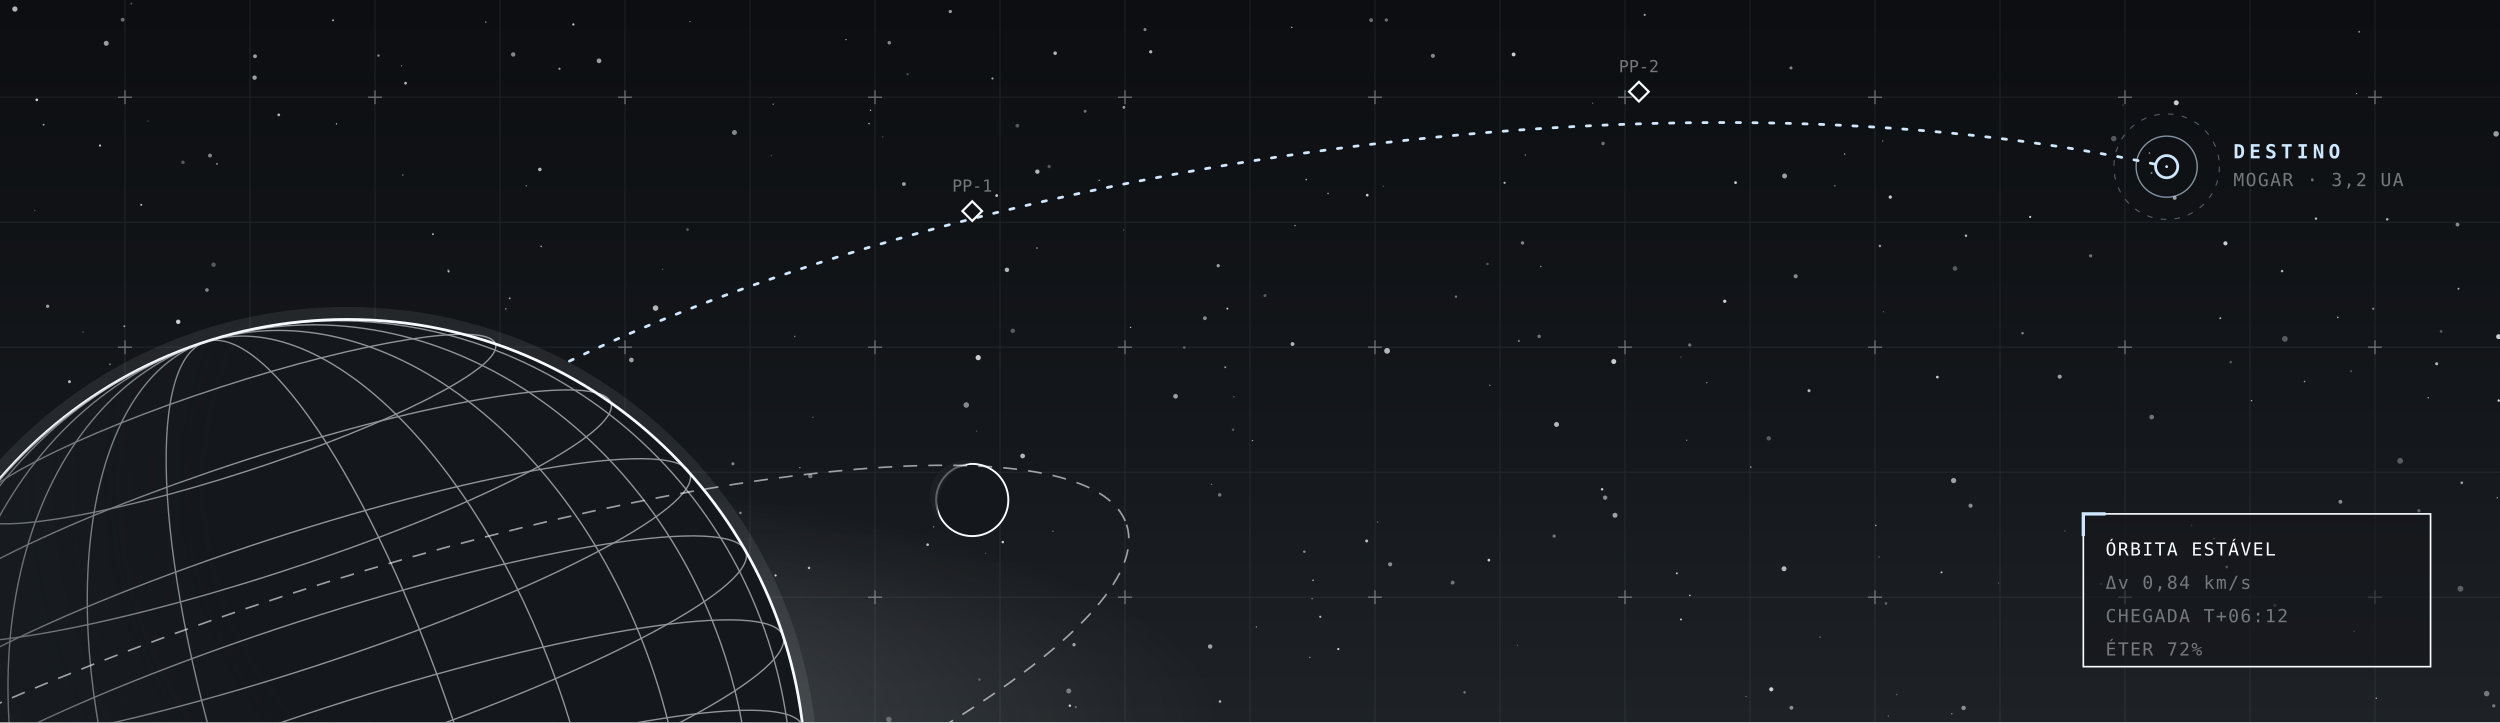
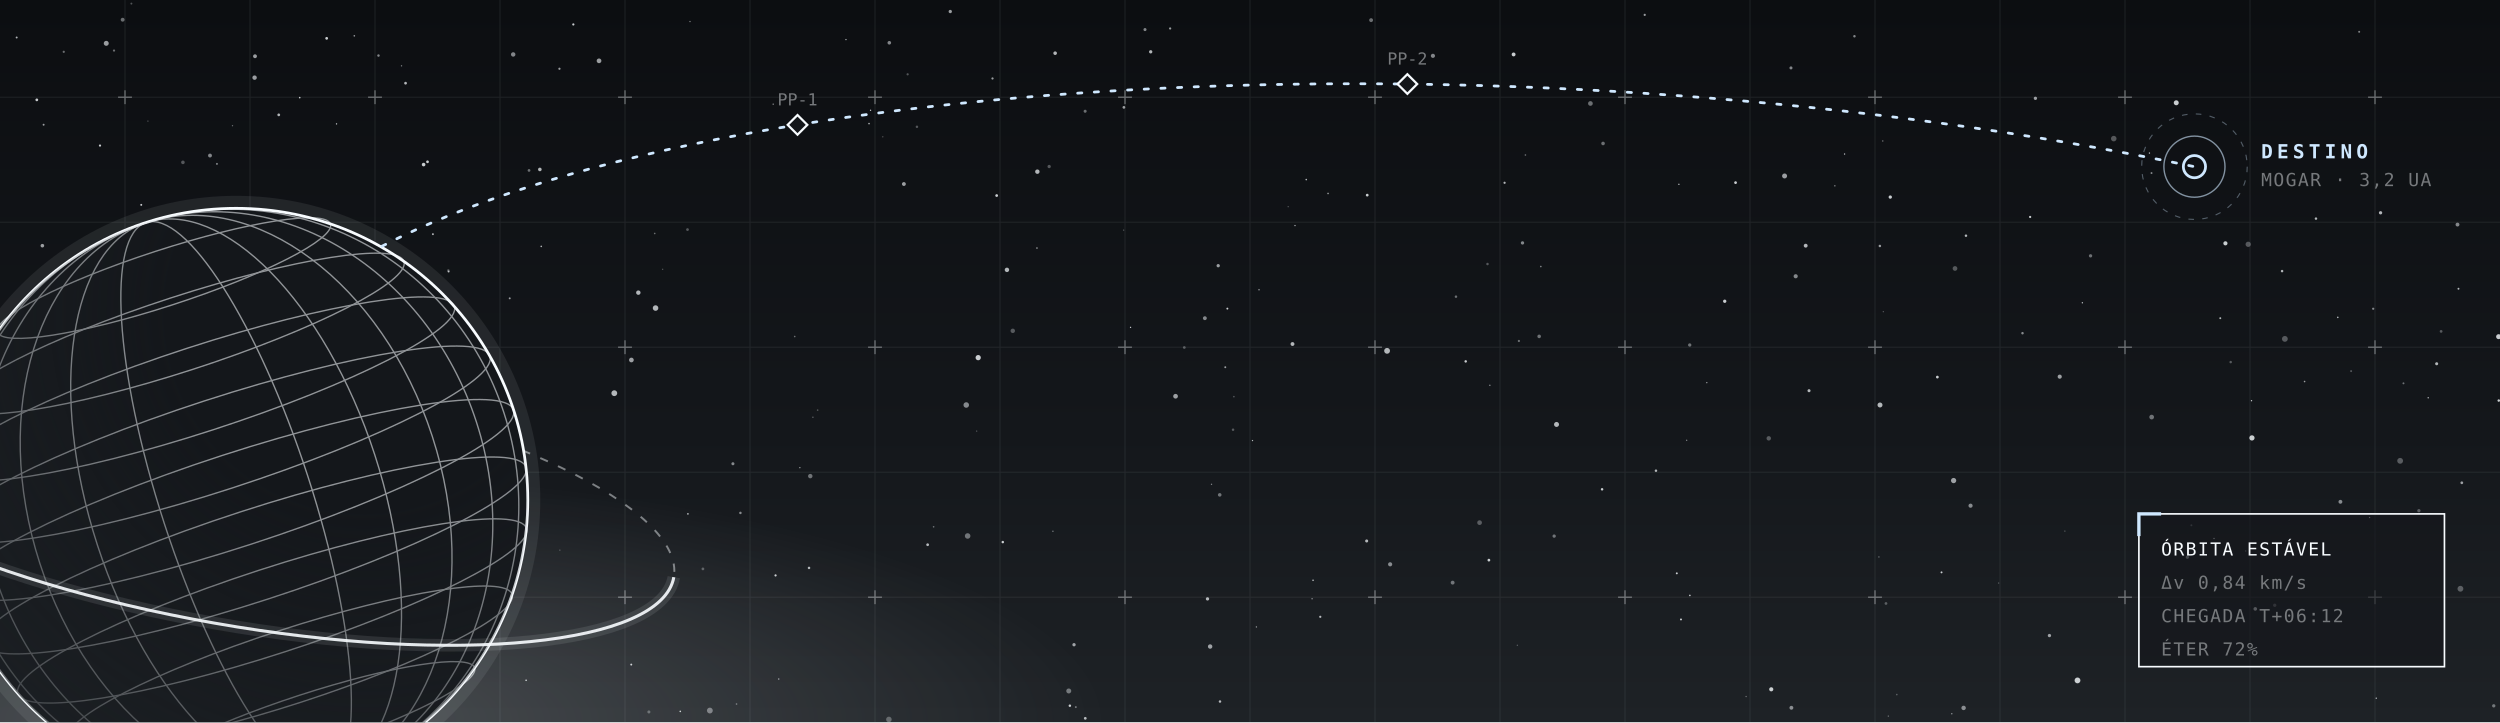
<svg xmlns="http://www.w3.org/2000/svg" viewBox="0 0 1800 520" preserveAspectRatio="xMidYMid slice">
  <defs>
    <linearGradient id="f" x1="0" y1="0" x2="0" y2="1">
      <stop offset="0" stop-color="#0c0e11" />
      <stop offset=".6" stop-color="#14171b" />
      <stop offset="1" stop-color="#1e2226" />
    </linearGradient>
  </defs>
  <rect width="1800" height="520" fill="url(#f)" />
  <g stroke="#76797c" stroke-width=".8" opacity=".16">
    <line x1="90" y1="0" x2="90" y2="520" />
    <line x1="180" y1="0" x2="180" y2="520" />
    <line x1="270" y1="0" x2="270" y2="520" />
    <line x1="360" y1="0" x2="360" y2="520" />
    <line x1="450" y1="0" x2="450" y2="520" />
    <line x1="540" y1="0" x2="540" y2="520" />
    <line x1="630" y1="0" x2="630" y2="520" />
    <line x1="720" y1="0" x2="720" y2="520" />
    <line x1="810" y1="0" x2="810" y2="520" />
    <line x1="900" y1="0" x2="900" y2="520" />
    <line x1="990" y1="0" x2="990" y2="520" />
    <line x1="1080" y1="0" x2="1080" y2="520" />
    <line x1="1170" y1="0" x2="1170" y2="520" />
    <line x1="1260" y1="0" x2="1260" y2="520" />
    <line x1="1350" y1="0" x2="1350" y2="520" />
    <line x1="1440" y1="0" x2="1440" y2="520" />
    <line x1="1530" y1="0" x2="1530" y2="520" />
    <line x1="1620" y1="0" x2="1620" y2="520" />
    <line x1="1710" y1="0" x2="1710" y2="520" />
    <line x1="0" y1="70" x2="1800" y2="70" />
    <line x1="0" y1="160" x2="1800" y2="160" />
    <line x1="0" y1="250" x2="1800" y2="250" />
    <line x1="0" y1="340" x2="1800" y2="340" />
    <line x1="0" y1="430" x2="1800" y2="430" />
  </g>
  <g stroke="#f8fcff" stroke-width="1" opacity=".35">
    <path d="M 85 70 H 95 M 90 65 V 75" />
    <path d="M 85 250 H 95 M 90 245 V 255" />
    <path d="M 85 430 H 95 M 90 425 V 435" />
    <path d="M 265 70 H 275 M 270 65 V 75" />
    <path d="M 265 250 H 275 M 270 245 V 255" />
    <path d="M 265 430 H 275 M 270 425 V 435" />
    <path d="M 445 70 H 455 M 450 65 V 75" />
    <path d="M 445 250 H 455 M 450 245 V 255" />
    <path d="M 445 430 H 455 M 450 425 V 435" />
    <path d="M 625 70 H 635 M 630 65 V 75" />
    <path d="M 625 250 H 635 M 630 245 V 255" />
    <path d="M 625 430 H 635 M 630 425 V 435" />
    <path d="M 805 70 H 815 M 810 65 V 75" />
    <path d="M 805 250 H 815 M 810 245 V 255" />
    <path d="M 805 430 H 815 M 810 425 V 435" />
    <path d="M 985 70 H 995 M 990 65 V 75" />
    <path d="M 985 250 H 995 M 990 245 V 255" />
    <path d="M 985 430 H 995 M 990 425 V 435" />
    <path d="M 1165 70 H 1175 M 1170 65 V 75" />
    <path d="M 1165 250 H 1175 M 1170 245 V 255" />
    <path d="M 1165 430 H 1175 M 1170 425 V 435" />
    <path d="M 1345 70 H 1355 M 1350 65 V 75" />
    <path d="M 1345 250 H 1355 M 1350 245 V 255" />
    <path d="M 1345 430 H 1355 M 1350 425 V 435" />
    <path d="M 1525 70 H 1535 M 1530 65 V 75" />
    <path d="M 1525 250 H 1535 M 1530 245 V 255" />
    <path d="M 1525 430 H 1535 M 1530 425 V 435" />
    <path d="M 1705 70 H 1715 M 1710 65 V 75" />
    <path d="M 1705 250 H 1715 M 1710 245 V 255" />
    <path d="M 1705 430 H 1715 M 1710 425 V 435" />
  </g>
-   <circle cx="378.9" cy="133.8" r="0.5" fill="#f8fcff" opacity="0.6" />
+   <circle cx="530.3" cy="506.9" r="0.6" fill="#f8fcff" opacity="0.4" />
  <circle cx="774.6" cy="509.1" r="0.7" fill="#f8fcff" opacity="0.4" />
  <circle cx="556.7" cy="75" r="0.5" fill="#f8fcff" opacity="0.6" />
  <circle cx="871.3" cy="465.5" r="1.6" fill="#f8fcff" opacity="0.6" />
  <circle cx="846.4" cy="285.3" r="1.7" fill="#f8fcff" opacity="0.6" />
  <circle cx="1089.8" cy="39.2" r="1.4" fill="#f8fcff" opacity="0.8" />
  <circle cx="867.5" cy="229.1" r="1.4" fill="#f8fcff" opacity="0.5" />
-   <circle cx="128.3" cy="231.7" r="1.6" fill="#f8fcff" opacity="0.8" />
-   <circle cx="1790.4" cy="499.4" r="2" fill="#f8fcff" opacity="0.4" />
-   <circle cx="1155.7" cy="358.3" r="1.6" fill="#f8fcff" opacity="0.5" />
+   <circle cx="1495.8" cy="489.9" r="2.1" fill="#f8fcff" opacity="0.8" />
+   <circle cx="1714" cy="153.2" r="1.2" fill="#f8fcff" opacity="0.7" />
+   <circle cx="1499.3" cy="218" r="0.5" fill="#f8fcff" opacity="0.8" />
  <circle cx="496.8" cy="15.5" r="0.5" fill="#f8fcff" opacity="0.5" />
+   <circle cx="489.8" cy="512.2" r="0.6" fill="#f8fcff" opacity="0.8" />
  <circle cx="930.6" cy="247.7" r="1.4" fill="#f8fcff" opacity="0.7" />
  <circle cx="1547.6" cy="110.2" r="0.5" fill="#f8fcff" opacity="0.8" />
  <circle cx="872.3" cy="348.7" r="0.5" fill="#f8fcff" opacity="0.5" />
-   <circle cx="34.3" cy="220.5" r="1.2" fill="#f8fcff" opacity="0.6" />
-   <circle cx="939.1" cy="397.2" r="0.9" fill="#f8fcff" opacity="0.5" />
-   <circle cx="364.2" cy="222.4" r="0.5" fill="#f8fcff" opacity="0.8" />
+   <circle cx="1192.3" cy="338.9" r="0.9" fill="#f8fcff" opacity="0.7" />
+   <circle cx="906.5" cy="208.6" r="0.6" fill="#f8fcff" opacity="0.5" />
  <circle cx="1708.7" cy="222.3" r="0.8" fill="#f8fcff" opacity="0.5" />
  <circle cx="1594.1" cy="387.7" r="0.5" fill="#f8fcff" opacity="0.8" />
  <circle cx="1406.6" cy="346" r="1.9" fill="#f8fcff" opacity="0.6" />
  <circle cx="722" cy="390.3" r="0.9" fill="#f8fcff" opacity="0.8" />
  <circle cx="883.7" cy="222.2" r="0.7" fill="#f8fcff" opacity="0.8" />
  <circle cx="1096.2" cy="174.9" r="1.2" fill="#f8fcff" opacity="0.5" />
  <circle cx="1289.8" cy="509.6" r="1.4" fill="#f8fcff" opacity="0.5" />
  <circle cx="945.4" cy="417.8" r="0.6" fill="#f8fcff" opacity="0.7" />
  <circle cx="1659.3" cy="274.7" r="0.6" fill="#f8fcff" opacity="0.6" />
  <circle cx="1289.5" cy="48.9" r="1.1" fill="#f8fcff" opacity="0.5" />
  <circle cx="1357.9" cy="434.5" r="1" fill="#f8fcff" opacity="0.3" />
  <circle cx="1072.7" cy="277.4" r="0.5" fill="#f8fcff" opacity="0.6" />
  <circle cx="388.7" cy="122" r="1.3" fill="#f8fcff" opacity="0.7" />
  <circle cx="770.3" cy="508.1" r="0.9" fill="#f8fcff" opacity="0.8" />
  <circle cx="1771.5" cy="423.9" r="2.1" fill="#f8fcff" opacity="0.3" />
  <circle cx="1000.9" cy="406.3" r="1.5" fill="#f8fcff" opacity="0.5" />
  <circle cx="704.3" cy="257.5" r="1.9" fill="#f8fcff" opacity="0.8" />
  <circle cx="1119" cy="386" r="1.2" fill="#f8fcff" opacity="0.4" />
  <circle cx="1405.3" cy="513.9" r="0.5" fill="#f8fcff" opacity="0.6" />
  <circle cx="1772.5" cy="347.6" r="1" fill="#f8fcff" opacity="0.6" />
  <circle cx="1284.9" cy="126.7" r="1.8" fill="#f8fcff" opacity="0.6" />
-   <circle cx="1146.7" cy="74.3" r="0.5" fill="#f8fcff" opacity="0.4" />
-   <circle cx="1310.5" cy="458.7" r="0.5" fill="#f8fcff" opacity="0.5" />
-   <circle cx="1260.6" cy="336.3" r="0.5" fill="#f8fcff" opacity="0.8" />
+   <circle cx="467.2" cy="512.6" r="1.1" fill="#f8fcff" opacity="0.3" />
+   <circle cx="305" cy="118.5" r="1.3" fill="#f8fcff" opacity="0.8" />
+   <circle cx="30.5" cy="176.9" r="1.3" fill="#f8fcff" opacity="0.6" />
  <circle cx="1154.2" cy="103.3" r="1.3" fill="#f8fcff" opacity="0.4" />
  <circle cx="1361" cy="141.9" r="1.2" fill="#f8fcff" opacity="0.8" />
  <circle cx="1352.8" cy="401" r="0.6" fill="#f8fcff" opacity="0.3" />
  <circle cx="878.4" cy="505.1" r="0.9" fill="#f8fcff" opacity="0.7" />
  <circle cx="1092.5" cy="464.6" r="0.5" fill="#f8fcff" opacity="0.3" />
  <circle cx="151.2" cy="112" r="1.4" fill="#f8fcff" opacity="0.5" />
  <circle cx="1643.1" cy="195.2" r="0.9" fill="#f8fcff" opacity="0.7" />
  <circle cx="667.9" cy="392.2" r="1" fill="#f8fcff" opacity="0.7" />
  <circle cx="1031.7" cy="40.2" r="1.5" fill="#f8fcff" opacity="0.5" />
  <circle cx="472" cy="221.8" r="2" fill="#f8fcff" opacity="0.7" />
-   <circle cx="79.2" cy="262.3" r="0.7" fill="#f8fcff" opacity="0.4" />
-   <circle cx="930.1" cy="19.7" r="0.5" fill="#f8fcff" opacity="0.8" />
+   <circle cx="660.2" cy="91.3" r="0.9" fill="#f8fcff" opacity="0.3" />
  <circle cx="1799" cy="242.4" r="1.8" fill="#f8fcff" opacity="0.8" />
  <circle cx="1461.7" cy="156.2" r="0.8" fill="#f8fcff" opacity="0.8" />
  <circle cx="558.4" cy="414.3" r="0.8" fill="#f8fcff" opacity="0.8" />
  <circle cx="1692.8" cy="267.2" r="0.7" fill="#f8fcff" opacity="0.3" />
  <circle cx="1093.6" cy="245.5" r="0.8" fill="#f8fcff" opacity="0.4" />
  <circle cx="1415.5" cy="169.7" r="0.9" fill="#f8fcff" opacity="0.7" />
  <circle cx="1045.9" cy="419.5" r="1.4" fill="#f8fcff" opacity="0.4" />
  <circle cx="31.4" cy="89.8" r="0.7" fill="#f8fcff" opacity="0.6" />
  <circle cx="1770.1" cy="207.9" r="0.7" fill="#f8fcff" opacity="0.7" />
  <circle cx="72" cy="104.8" r="0.8" fill="#f8fcff" opacity="0.8" />
  <circle cx="781.3" cy="80.1" r="1.1" fill="#f8fcff" opacity="0.4" />
  <circle cx="1598.6" cy="229.1" r="0.7" fill="#f8fcff" opacity="0.7" />
  <circle cx="1795.5" cy="508.2" r="1.2" fill="#f8fcff" opacity="0.4" />
+   <circle cx="560.7" cy="488.9" r="0.5" fill="#f8fcff" opacity="0.7" />
  <circle cx="769.5" cy="497.5" r="1.8" fill="#f8fcff" opacity="0.4" />
  <circle cx="1216.6" cy="248.4" r="1.2" fill="#f8fcff" opacity="0.4" />
  <circle cx="402.8" cy="49.5" r="0.8" fill="#f8fcff" opacity="0.6" />
  <circle cx="1216.7" cy="428.7" r="0.6" fill="#f8fcff" opacity="0.8" />
  <circle cx="901.8" cy="317.2" r="0.5" fill="#f8fcff" opacity="0.7" />
  <circle cx="1549.2" cy="300.3" r="1.7" fill="#f8fcff" opacity="0.4" />
  <circle cx="1207.3" cy="412.8" r="0.7" fill="#f8fcff" opacity="0.8" />
  <circle cx="1748.3" cy="286.4" r="0.5" fill="#f8fcff" opacity="0.8" />
  <circle cx="1683.2" cy="228.5" r="0.6" fill="#f8fcff" opacity="0.7" />
  <circle cx="1754.4" cy="261.9" r="1.1" fill="#f8fcff" opacity="0.7" />
  <circle cx="1302.5" cy="281.3" r="1.1" fill="#f8fcff" opacity="0.7" />
  <circle cx="1257.2" cy="501.5" r="0.5" fill="#f8fcff" opacity="0.4" />
-   <circle cx="1797.2" cy="96.4" r="2" fill="#f8fcff" opacity="0.6" />
-   <circle cx="555.3" cy="112.1" r="0.5" fill="#f8fcff" opacity="0.3" />
-   <circle cx="709.7" cy="398.4" r="0.5" fill="#f8fcff" opacity="0.3" />
-   <circle cx="1054.5" cy="498.5" r="0.9" fill="#f8fcff" opacity="0.4" />
-   <circle cx="10.7" cy="6.5" r="1.9" fill="#f8fcff" opacity="0.7" />
+   <circle cx="511.1" cy="511.6" r="2.1" fill="#f8fcff" opacity="0.4" />
+   <circle cx="1730.5" cy="276" r="0.7" fill="#f8fcff" opacity="0.4" />
+   <circle cx="12" cy="27" r="0.7" fill="#f8fcff" opacity="0.7" />
+   <circle cx="235.2" cy="27.6" r="1" fill="#f8fcff" opacity="0.8" />
+   <circle cx="927.5" cy="148.8" r="0.5" fill="#f8fcff" opacity="0.3" />
+   <circle cx="1706.1" cy="372.6" r="0.5" fill="#f8fcff" opacity="0.7" />
  <circle cx="582.5" cy="408.9" r="0.9" fill="#f8fcff" opacity="0.7" />
  <circle cx="684.2" cy="8.3" r="1.2" fill="#f8fcff" opacity="0.6" />
  <circle cx="984.4" cy="140.5" r="1" fill="#f8fcff" opacity="0.8" />
  <circle cx="412.8" cy="17.6" r="0.8" fill="#f8fcff" opacity="0.8" />
  <circle cx="94.6" cy="2.6" r="0.7" fill="#f8fcff" opacity="0.3" />
  <circle cx="454.6" cy="259.2" r="1.7" fill="#f8fcff" opacity="0.6" />
  <circle cx="311.7" cy="168.6" r="0.7" fill="#f8fcff" opacity="0.7" />
  <circle cx="322.8" cy="194.7" r="0.9" fill="#f8fcff" opacity="0.3" />
  <circle cx="809.2" cy="77.3" r="1" fill="#f8fcff" opacity="0.6" />
  <circle cx="183.3" cy="55.9" r="1.6" fill="#f8fcff" opacity="0.6" />
  <circle cx="640" cy="518" r="2" fill="#f8fcff" opacity="0.3" />
  <circle cx="1228.9" cy="275.5" r="0.5" fill="#f8fcff" opacity="0.6" />
  <circle cx="272.5" cy="40" r="0.9" fill="#f8fcff" opacity="0.5" />
  <circle cx="746.9" cy="123.6" r="1.6" fill="#f8fcff" opacity="0.7" />
-   <circle cx="89.5" cy="234.9" r="0.7" fill="#f8fcff" opacity="0.6" />
-   <circle cx="349.8" cy="15.9" r="0.5" fill="#f8fcff" opacity="0.7" />
+   <circle cx="588.7" cy="295.3" r="0.6" fill="#f8fcff" opacity="0.3" />
  <circle cx="1249.6" cy="131.5" r="1" fill="#f8fcff" opacity="0.8" />
  <circle cx="367" cy="214.8" r="0.7" fill="#f8fcff" opacity="0.6" />
  <circle cx="1710.9" cy="502.7" r="0.5" fill="#f8fcff" opacity="0.8" />
  <circle cx="200.7" cy="82.7" r="1" fill="#f8fcff" opacity="0.7" />
  <circle cx="26.5" cy="71.9" r="1" fill="#f8fcff" opacity="0.8" />
  <circle cx="1275.3" cy="496.3" r="1.5" fill="#f8fcff" opacity="0.8" />
  <circle cx="1486.7" cy="382.4" r="0.5" fill="#f8fcff" opacity="0.3" />
  <circle cx="1769.4" cy="161.7" r="1.4" fill="#f8fcff" opacity="0.5" />
  <circle cx="1328.1" cy="110.9" r="0.5" fill="#f8fcff" opacity="0.8" />
  <circle cx="1108.2" cy="242.2" r="1.3" fill="#f8fcff" opacity="0.4" />
  <circle cx="882.2" cy="264.4" r="0.7" fill="#f8fcff" opacity="0.6" />
  <circle cx="717.6" cy="140.8" r="1" fill="#f8fcff" opacity="0.8" />
  <circle cx="1621.1" cy="288.5" r="0.5" fill="#f8fcff" opacity="0.8" />
  <circle cx="887.8" cy="309.4" r="0.9" fill="#f8fcff" opacity="0.3" />
  <circle cx="1741.6" cy="367.7" r="1.2" fill="#f8fcff" opacity="0.3" />
  <circle cx="729.2" cy="238.2" r="1.6" fill="#f8fcff" opacity="0.3" />
  <circle cx="672.2" cy="379.3" r="0.6" fill="#f8fcff" opacity="0.4" />
  <circle cx="1606.1" cy="260.7" r="0.9" fill="#f8fcff" opacity="0.3" />
  <circle cx="477.1" cy="193.9" r="0.5" fill="#f8fcff" opacity="0.3" />
  <circle cx="1757.6" cy="238.6" r="1" fill="#f8fcff" opacity="0.3" />
-   <circle cx="1798" cy="358.4" r="0.5" fill="#f8fcff" opacity="0.7" />
-   <circle cx="50" cy="274.8" r="1.1" fill="#f8fcff" opacity="0.7" />
-   <circle cx="1528.6" cy="75.7" r="0.5" fill="#f8fcff" opacity="0.3" />
-   <circle cx="732.5" cy="90.5" r="1.4" fill="#f8fcff" opacity="0.3" />
-   <circle cx="910.8" cy="212.8" r="1.1" fill="#f8fcff" opacity="0.3" />
-   <circle cx="1565.8" cy="142.5" r="1.4" fill="#f8fcff" opacity="0.6" />
-   <circle cx="1603.2" cy="408.2" r="1" fill="#f8fcff" opacity="0.6" />
-   <circle cx="943.1" cy="473.3" r="0.5" fill="#f8fcff" opacity="0.6" />
-   <circle cx="59.8" cy="239.1" r="0.5" fill="#f8fcff" opacity="0.4" />
-   <circle cx="963.6" cy="467.3" r="0.8" fill="#f8fcff" opacity="0.8" />
-   <circle cx="991.9" cy="375.9" r="0.5" fill="#f8fcff" opacity="0.4" />
-   <circle cx="25" cy="151.5" r="0.5" fill="#f8fcff" opacity="0.3" />
-   <circle cx="791.4" cy="129.8" r="0.5" fill="#f8fcff" opacity="0.8" />
+   <circle cx="442.3" cy="283.1" r="2.1" fill="#f8fcff" opacity="0.7" />
+   <circle cx="1065.3" cy="376.3" r="1.7" fill="#f8fcff" opacity="0.3" />
+   <circle cx="82.1" cy="36.4" r="0.8" fill="#f8fcff" opacity="0.4" />
+   <circle cx="1335.2" cy="26.1" r="0.9" fill="#f8fcff" opacity="0.5" />
+   <circle cx="1145.1" cy="74.5" r="1.7" fill="#f8fcff" opacity="0.4" />
+   <circle cx="1353.6" cy="291.6" r="1.8" fill="#f8fcff" opacity="0.7" />
+   <circle cx="1055.3" cy="260.2" r="0.9" fill="#f8fcff" opacity="0.8" />
+   <circle cx="307.8" cy="116.5" r="1" fill="#f8fcff" opacity="0.8" />
+   <circle cx="781.4" cy="517.2" r="1" fill="#f8fcff" opacity="0.7" />
+   <circle cx="167.4" cy="90.5" r="0.5" fill="#f8fcff" opacity="0.4" />
+   <circle cx="45.9" cy="37.3" r="0.8" fill="#f8fcff" opacity="0.4" />
+   <circle cx="378.8" cy="489.8" r="0.6" fill="#f8fcff" opacity="0.8" />
  <circle cx="1439" cy="419.8" r="0.5" fill="#f8fcff" opacity="0.3" />
  <circle cx="626.8" cy="79.4" r="0.5" fill="#f8fcff" opacity="0.8" />
  <circle cx="583.4" cy="342.8" r="1.6" fill="#f8fcff" opacity="0.4" />
  <circle cx="575.9" cy="336.7" r="0.5" fill="#f8fcff" opacity="0.6" />
  <circle cx="1120.7" cy="305.6" r="1.8" fill="#f8fcff" opacity="0.7" />
  <circle cx="714.6" cy="56.5" r="0.8" fill="#f8fcff" opacity="0.6" />
  <circle cx="759.7" cy="38.3" r="1.3" fill="#f8fcff" opacity="0.7" />
  <circle cx="101.7" cy="147.5" r="0.7" fill="#f8fcff" opacity="0.8" />
  <circle cx="156.2" cy="118" r="0.7" fill="#f8fcff" opacity="0.5" />
  <circle cx="1214.4" cy="317" r="0.5" fill="#f8fcff" opacity="0.5" />
  <circle cx="640.3" cy="30.8" r="1.3" fill="#f8fcff" opacity="0.5" />
  <circle cx="527.7" cy="333.9" r="1.1" fill="#f8fcff" opacity="0.5" />
  <circle cx="431.3" cy="43.8" r="1.7" fill="#f8fcff" opacity="0.6" />
  <circle cx="1637.8" cy="435.8" r="1.2" fill="#f8fcff" opacity="0.3" />
  <circle cx="1292.9" cy="198.9" r="1.5" fill="#f8fcff" opacity="0.5" />
-   <circle cx="149" cy="208.8" r="1.3" fill="#f8fcff" opacity="0.5" />
-   <circle cx="1350.6" cy="378.3" r="0.5" fill="#f8fcff" opacity="0.8" />
+   <circle cx="1300.1" cy="176.9" r="1.4" fill="#f8fcff" opacity="0.7" />
  <circle cx="1521.9" cy="99.8" r="2" fill="#f8fcff" opacity="0.3" />
  <circle cx="1072" cy="403.3" r="1" fill="#f8fcff" opacity="0.8" />
  <circle cx="1685.1" cy="361.3" r="1.4" fill="#f8fcff" opacity="0.5" />
  <circle cx="809" cy="165.7" r="0.5" fill="#f8fcff" opacity="0.3" />
  <circle cx="609.1" cy="28.5" r="0.5" fill="#f8fcff" opacity="0.7" />
  <circle cx="703.2" cy="310.4" r="0.5" fill="#f8fcff" opacity="0.3" />
  <circle cx="242.3" cy="89.2" r="0.5" fill="#f8fcff" opacity="0.8" />
  <circle cx="1153.5" cy="352.3" r="0.9" fill="#f8fcff" opacity="0.8" />
  <circle cx="1210.3" cy="446" r="0.7" fill="#f8fcff" opacity="0.8" />
  <circle cx="76.5" cy="31.2" r="1.8" fill="#f8fcff" opacity="0.6" />
  <circle cx="746.6" cy="178.6" r="0.7" fill="#f8fcff" opacity="0.4" />
  <circle cx="1566.9" cy="74" r="1.8" fill="#f8fcff" opacity="0.8" />
  <circle cx="1456.2" cy="239.9" r="0.9" fill="#f8fcff" opacity="0.5" />
  <circle cx="755.4" cy="119.9" r="1.2" fill="#f8fcff" opacity="0.3" />
  <circle cx="1728.1" cy="331.8" r="2.1" fill="#f8fcff" opacity="0.3" />
  <circle cx="1241.8" cy="216.9" r="1.2" fill="#f8fcff" opacity="0.8" />
  <circle cx="1321.1" cy="133.8" r="0.5" fill="#f8fcff" opacity="0.6" />
  <circle cx="1577.8" cy="378.2" r="0.7" fill="#f8fcff" opacity="0.3" />
  <circle cx="940.5" cy="129.3" r="0.6" fill="#f8fcff" opacity="0.7" />
  <circle cx="758.1" cy="382.5" r="0.5" fill="#f8fcff" opacity="0.5" />
  <circle cx="852.7" cy="250.2" r="1" fill="#f8fcff" opacity="0.3" />
  <circle cx="878.2" cy="356.3" r="1.3" fill="#f8fcff" opacity="0.4" />
  <circle cx="956.2" cy="139.3" r="0.6" fill="#f8fcff" opacity="0.6" />
  <circle cx="1505.2" cy="184.2" r="1.2" fill="#f8fcff" opacity="0.4" />
  <circle cx="828.5" cy="37.3" r="1.2" fill="#f8fcff" opacity="0.7" />
  <circle cx="585.3" cy="300.4" r="0.5" fill="#f8fcff" opacity="0.4" />
  <circle cx="1355.6" cy="101.5" r="0.5" fill="#f8fcff" opacity="0.5" />
  <circle cx="289.1" cy="47.4" r="0.5" fill="#f8fcff" opacity="0.5" />
  <circle cx="1048.3" cy="213.6" r="0.9" fill="#f8fcff" opacity="0.4" />
  <circle cx="1353.5" cy="177.1" r="0.9" fill="#f8fcff" opacity="0.6" />
  <circle cx="984" cy="389.5" r="1.1" fill="#f8fcff" opacity="0.7" />
  <circle cx="1799.1" cy="288.4" r="0.9" fill="#f8fcff" opacity="0.8" />
-   <circle cx="705.2" cy="489.3" r="0.9" fill="#f8fcff" opacity="0.3" />
-   <circle cx="736.3" cy="328.3" r="1.7" fill="#f8fcff" opacity="0.7" />
-   <circle cx="1210.3" cy="257.1" r="0.5" fill="#f8fcff" opacity="0.3" />
+   <circle cx="454.5" cy="478.5" r="0.7" fill="#f8fcff" opacity="0.8" />
+   <circle cx="842.5" cy="20.5" r="0.8" fill="#f8fcff" opacity="0.6" />
+   <circle cx="1574.9" cy="401.2" r="1.2" fill="#f8fcff" opacity="0.5" />
+   <circle cx="215.8" cy="70.3" r="0.6" fill="#f8fcff" opacity="0.8" />
  <circle cx="106.5" cy="87.2" r="0.5" fill="#f8fcff" opacity="0.3" />
  <circle cx="877.1" cy="191.3" r="1.2" fill="#f8fcff" opacity="0.6" />
  <circle cx="653.5" cy="53.5" r="0.8" fill="#f8fcff" opacity="0.3" />
  <circle cx="1549.1" cy="124.6" r="0.7" fill="#f8fcff" opacity="0.5" />
  <circle cx="1483" cy="271.2" r="1.5" fill="#f8fcff" opacity="0.6" />
  <circle cx="814" cy="235.7" r="0.5" fill="#f8fcff" opacity="0.8" />
  <circle cx="533.1" cy="369.3" r="0.9" fill="#f8fcff" opacity="0.5" />
  <circle cx="1602.3" cy="175.2" r="1.5" fill="#f8fcff" opacity="0.8" />
  <circle cx="1083.3" cy="131.6" r="0.8" fill="#f8fcff" opacity="0.7" />
  <circle cx="944.7" cy="431.1" r="0.5" fill="#f8fcff" opacity="0.6" />
  <circle cx="888.4" cy="285.6" r="0.6" fill="#f8fcff" opacity="0.3" />
  <circle cx="987.2" cy="14.5" r="1.4" fill="#f8fcff" opacity="0.4" />
  <circle cx="773.3" cy="464.2" r="1.2" fill="#f8fcff" opacity="0.6" />
  <circle cx="1667.5" cy="157.4" r="0.9" fill="#f8fcff" opacity="0.7" />
  <circle cx="292" cy="59.9" r="1" fill="#f8fcff" opacity="0.7" />
  <circle cx="932.4" cy="162.4" r="0.5" fill="#f8fcff" opacity="0.7" />
  <circle cx="183.6" cy="40.5" r="1.4" fill="#f8fcff" opacity="0.6" />
  <circle cx="131.7" cy="116.9" r="1.3" fill="#f8fcff" opacity="0.3" />
  <circle cx="1356" cy="224.4" r="0.5" fill="#f8fcff" opacity="0.3" />
  <circle cx="1394.9" cy="271.5" r="1" fill="#f8fcff" opacity="0.8" />
  <circle cx="998.7" cy="252.6" r="2.1" fill="#f8fcff" opacity="0.7" />
  <circle cx="650.8" cy="132.5" r="1.4" fill="#f8fcff" opacity="0.6" />
  <circle cx="495" cy="165.3" r="1" fill="#f8fcff" opacity="0.3" />
  <circle cx="1698.6" cy="22.9" r="0.7" fill="#f8fcff" opacity="0.5" />
  <circle cx="725" cy="194.3" r="1.6" fill="#f8fcff" opacity="0.7" />
  <circle cx="369.5" cy="39.2" r="1.6" fill="#f8fcff" opacity="0.5" />
  <circle cx="1365.7" cy="500.1" r="0.6" fill="#f8fcff" opacity="0.3" />
-   <circle cx="998.2" cy="14.4" r="1.2" fill="#f8fcff" opacity="0.4" />
+   <circle cx="506.1" cy="409.6" r="1" fill="#f8fcff" opacity="0.3" />
+   <circle cx="1208.8" cy="132.7" r="0.5" fill="#f8fcff" opacity="0.8" />
  <circle cx="1397.9" cy="412.1" r="0.7" fill="#f8fcff" opacity="0.8" />
-   <circle cx="153.8" cy="190.6" r="1.6" fill="#f8fcff" opacity="0.3" />
-   <circle cx="1161.9" cy="260.3" r="1.8" fill="#f8fcff" opacity="0.8" />
-   <circle cx="1284.5" cy="409.5" r="1.8" fill="#f8fcff" opacity="0.7" />
-   <circle cx="290" cy="126" r="0.6" fill="#f8fcff" opacity="0.4" />
-   <circle cx="528.8" cy="95.4" r="1.8" fill="#f8fcff" opacity="0.5" />
-   <circle cx="1696.7" cy="67.4" r="0.5" fill="#f8fcff" opacity="0.6" />
+   <circle cx="1465.5" cy="70.8" r="1.2" fill="#f8fcff" opacity="0.6" />
+   <circle cx="1623.8" cy="438.4" r="1.3" fill="#f8fcff" opacity="0.7" />
+   <circle cx="1616.9" cy="396.7" r="0.5" fill="#f8fcff" opacity="0.4" />
+   <circle cx="471.4" cy="168.1" r="0.6" fill="#f8fcff" opacity="0.4" />
+   <circle cx="1618.7" cy="175.9" r="1.9" fill="#f8fcff" opacity="0.3" />
  <circle cx="950.6" cy="444.1" r="0.8" fill="#f8fcff" opacity="0.7" />
  <circle cx="389.7" cy="177.4" r="0.6" fill="#f8fcff" opacity="0.7" />
  <circle cx="635.6" cy="98.5" r="0.5" fill="#f8fcff" opacity="0.3" />
  <circle cx="1098.3" cy="111.6" r="0.6" fill="#f8fcff" opacity="0.4" />
  <circle cx="1273.5" cy="315.6" r="1.6" fill="#f8fcff" opacity="0.3" />
  <circle cx="1359.6" cy="515.6" r="0.5" fill="#f8fcff" opacity="0.4" />
  <circle cx="824.4" cy="21.3" r="1.1" fill="#f8fcff" opacity="0.5" />
  <circle cx="1184.2" cy="10.7" r="0.8" fill="#f8fcff" opacity="0.6" />
  <circle cx="88.3" cy="14.2" r="1.4" fill="#f8fcff" opacity="0.4" />
  <circle cx="1418.8" cy="364.1" r="1.5" fill="#f8fcff" opacity="0.5" />
  <circle cx="1407.6" cy="193.3" r="1.7" fill="#f8fcff" opacity="0.3" />
  <circle cx="695.7" cy="291.6" r="2" fill="#f8fcff" opacity="0.5" />
-   <circle cx="239.8" cy="14.6" r="0.7" fill="#f8fcff" opacity="0.7" />
-   <circle cx="1718.8" cy="157.9" r="0.9" fill="#f8fcff" opacity="0.7" />
-   <circle cx="1162.8" cy="371" r="1.8" fill="#f8fcff" opacity="0.6" />
-   <circle cx="1695" cy="454.6" r="0.6" fill="#f8fcff" opacity="0.5" />
-   <circle cx="1512.6" cy="420.5" r="0.6" fill="#f8fcff" opacity="0.4" />
-   <circle cx="996" cy="134.1" r="0.5" fill="#f8fcff" opacity="0.3" />
+   <circle cx="403.1" cy="396.1" r="0.5" fill="#f8fcff" opacity="0.3" />
+   <circle cx="696.7" cy="385.9" r="2" fill="#f8fcff" opacity="0.4" />
+   <circle cx="869.4" cy="431.2" r="1.2" fill="#f8fcff" opacity="0.7" />
+   <circle cx="1621.4" cy="315.3" r="1.9" fill="#f8fcff" opacity="0.8" />
+   <circle cx="459.6" cy="210.7" r="1.6" fill="#f8fcff" opacity="0.7" />
+   <circle cx="380.9" cy="122.7" r="1" fill="#f8fcff" opacity="0.4" />
+   <circle cx="255.1" cy="25.8" r="0.6" fill="#f8fcff" opacity="0.6" />
  <circle cx="572.2" cy="242.3" r="0.6" fill="#f8fcff" opacity="0.4" />
  <circle cx="1071" cy="190.1" r="0.9" fill="#f8fcff" opacity="0.3" />
  <circle cx="1413.8" cy="509.7" r="1.6" fill="#f8fcff" opacity="0.5" />
  <circle cx="323" cy="195.5" r="0.7" fill="#f8fcff" opacity="0.7" />
  <circle cx="1645.1" cy="244" r="2.1" fill="#f8fcff" opacity="0.3" />
+   <circle cx="495.3" cy="370" r="0.6" fill="#f8fcff" opacity="0.8" />
  <circle cx="1109.4" cy="191.9" r="0.6" fill="#f8fcff" opacity="0.5" />
  <circle cx="625.7" cy="89" r="0.6" fill="#f8fcff" opacity="0.7" />
  <circle cx="904.6" cy="451.4" r="0.5" fill="#f8fcff" opacity="0.6" />
+   <circle cx="1475.6" cy="457.6" r="1.2" fill="#f8fcff" opacity="0.6" />
  <defs>
-     <radialGradient id="atm" cx="13.9%" cy="100%" r="35%">
+     <radialGradient id="atm" cx="9.4%" cy="100%" r="35%">
      <stop offset="0" stop-color="#f8fcff" stop-opacity=".22" />
      <stop offset="1" stop-color="#f8fcff" stop-opacity="0" />
    </radialGradient>
  </defs>
  <rect width="1800" height="520" fill="url(#atm)" />
-   <circle cx="250" cy="560" r="330" fill="#14171b" stroke="#f8fcff" stroke-width="2" />
-   <g fill="none" stroke="#f8fcff" stroke-width="1" opacity=".55" transform="rotate(-18 250 560)">
-     <ellipse cx="250" cy="296" rx="198" ry="31.7" />
-     <ellipse cx="250" cy="362" rx="264" ry="42.2" />
-     <ellipse cx="250" cy="428" rx="302.4" ry="48.4" />
-     <ellipse cx="250" cy="494" rx="323.3" ry="51.7" />
-     <ellipse cx="250" cy="560" rx="330" ry="52.8" />
-     <ellipse cx="250" cy="626" rx="323.3" ry="51.7" />
-     <ellipse cx="250" cy="692" rx="302.4" ry="48.4" />
-     <ellipse cx="250" cy="758" rx="264" ry="42.2" />
-     <ellipse cx="250" cy="824" rx="198" ry="31.7" />
-     <ellipse cx="250" cy="560" rx="318.8" ry="330" />
-     <ellipse cx="250" cy="560" rx="285.8" ry="330" />
-     <ellipse cx="250" cy="560" rx="233.3" ry="330" />
-     <ellipse cx="250" cy="560" rx="165" ry="330" />
-     <ellipse cx="250" cy="560" rx="85.4" ry="330" />
+   <path d="M -150 360 A 320 90 0 0 1 490 360" transform="rotate(10 170 360)" fill="none" stroke="#f8fcff" stroke-width="1.4" stroke-dasharray="6 8" opacity=".45" />
+   <circle cx="170" cy="360" r="210" fill="#14171b" stroke="#f8fcff" stroke-width="2" />
+   <g fill="none" stroke="#f8fcff" stroke-width="1" opacity=".55" transform="rotate(-18 170 360)">
+     <ellipse cx="170" cy="192" rx="126" ry="20.2" />
+     <ellipse cx="170" cy="234" rx="168" ry="26.9" />
+     <ellipse cx="170" cy="276" rx="192.5" ry="30.8" />
+     <ellipse cx="170" cy="318" rx="205.8" ry="32.9" />
+     <ellipse cx="170" cy="360" rx="210" ry="33.6" />
+     <ellipse cx="170" cy="402" rx="205.8" ry="32.9" />
+     <ellipse cx="170" cy="444" rx="192.5" ry="30.8" />
+     <ellipse cx="170" cy="486" rx="168" ry="26.9" />
+     <ellipse cx="170" cy="528" rx="126" ry="20.2" />
+     <ellipse cx="170" cy="360" rx="202.8" ry="210" />
+     <ellipse cx="170" cy="360" rx="181.9" ry="210" />
+     <ellipse cx="170" cy="360" rx="148.5" ry="210" />
+     <ellipse cx="170" cy="360" rx="105" ry="210" />
+     <ellipse cx="170" cy="360" rx="54.4" ry="210" />
  </g>
  <defs>
    <radialGradient id="sombra" cx="72%" cy="18%" r="95%">
      <stop offset=".35" stop-color="#1e2226" stop-opacity="0" />
      <stop offset="1" stop-color="#1e2226" stop-opacity=".75" />
    </radialGradient>
  </defs>
-   <circle cx="250" cy="560" r="330" fill="url(#sombra)" />
-   <circle cx="250" cy="560" r="335" fill="none" stroke="#f8fcff" stroke-width="8" opacity=".08" />
-   <circle cx="700" cy="360" r="26" fill="#14171b" stroke="#f8fcff" stroke-width="1.4" />
-   <path d="M 694.8 334 A 26 26 0 0 0 694.8 386 A 18.2 26 0 0 1 694.8 334 Z" fill="#1e2226" opacity=".7" transform="rotate(30 700 360)" />
-   <ellipse cx="250" cy="560" rx="590" ry="138.6" transform="rotate(-18 250 560)" fill="none" stroke="#f8fcff" stroke-width="1.2" stroke-dasharray="10 8" opacity=".6" />
-   <path d="M 410 260 C 700 120, 1200 40, 1560 120" fill="none" stroke="#cfe8ff" stroke-width="2" stroke-dasharray="3 9" stroke-linecap="round" />
-   <circle cx="1560" cy="120" r="8" fill="none" stroke="#cfe8ff" stroke-width="2" />
-   <circle cx="1560" cy="120" r="22" fill="none" stroke="#cfe8ff" stroke-width="1" opacity=".6" />
-   <circle cx="1560" cy="120" r="38" fill="none" stroke="#cfe8ff" stroke-width=".8" opacity=".35" stroke-dasharray="4 6" />
-   <text x="1608" y="114" font-family="JetBrains Mono, Consolas, monospace" font-size="14" fill="#cfe8ff" letter-spacing="3" font-weight="700">DESTINO</text>
-   <text x="1608" y="134" font-family="JetBrains Mono, Consolas, monospace" font-size="13" fill="#76797c" letter-spacing="1">MOGAR · 3,2 UA</text>
-   <rect x="695" y="147" width="10" height="10" fill="none" stroke="#f8fcff" stroke-width="1.6" transform="rotate(45 700 152)" />
-   <text x="700" y="138" font-family="JetBrains Mono, Consolas, monospace" font-size="12" fill="#76797c" text-anchor="middle">PP-1</text>
-   <rect x="1175" y="61" width="10" height="10" fill="none" stroke="#f8fcff" stroke-width="1.6" transform="rotate(45 1180 66)" />
-   <text x="1180" y="52" font-family="JetBrains Mono, Consolas, monospace" font-size="12" fill="#76797c" text-anchor="middle">PP-2</text>
-   <rect x="1500" y="370" width="250" height="110" fill="#14171b" fill-opacity=".6" stroke="#f8fcff" stroke-width="1.2" />
-   <text x="1516" y="400" font-family="JetBrains Mono, Consolas, monospace" font-size="13" fill="#f8fcff" letter-spacing="1">ÓRBITA ESTÁVEL</text>
-   <text x="1516" y="424" font-family="JetBrains Mono, Consolas, monospace" font-size="13" fill="#76797c" letter-spacing="1">Δv 0,84 km/s</text>
-   <text x="1516" y="448" font-family="JetBrains Mono, Consolas, monospace" font-size="13" fill="#76797c" letter-spacing="1">CHEGADA T+06:12</text>
-   <text x="1516" y="472" font-family="JetBrains Mono, Consolas, monospace" font-size="13" fill="#76797c" letter-spacing="1">ÉTER 72%</text>
-   <path d="M 1500 386 L 1500 370 L 1516 370" fill="none" stroke="#cfe8ff" stroke-width="2.4" />
+   <circle cx="170" cy="360" r="210" fill="url(#sombra)" />
+   <circle cx="170" cy="360" r="215" fill="none" stroke="#f8fcff" stroke-width="8" opacity=".08" />
+   <path d="M -150 360 A 320 90 0 0 0 490 360" transform="rotate(10 170 360)" fill="none" stroke="#f8fcff" stroke-width="9" opacity=".1" />
+   <path d="M -150 360 A 320 90 0 0 0 490 360" transform="rotate(10 170 360)" fill="none" stroke="#f8fcff" stroke-width="2.2" opacity=".9" />
+   <path d="M 275 177.3 C 520 50, 1100 20, 1580 120" fill="none" stroke="#cfe8ff" stroke-width="2" stroke-dasharray="3 9" stroke-linecap="round" />
+   <circle cx="1580" cy="120" r="8" fill="none" stroke="#cfe8ff" stroke-width="2" />
+   <circle cx="1580" cy="120" r="22" fill="none" stroke="#cfe8ff" stroke-width="1" opacity=".6" />
+   <circle cx="1580" cy="120" r="38" fill="none" stroke="#cfe8ff" stroke-width=".8" opacity=".35" stroke-dasharray="4 6" />
+   <text x="1628" y="114" font-family="JetBrains Mono, Consolas, monospace" font-size="14" fill="#cfe8ff" letter-spacing="3" font-weight="700">DESTINO</text>
+   <text x="1628" y="134" font-family="JetBrains Mono, Consolas, monospace" font-size="13" fill="#76797c" letter-spacing="1">MOGAR · 3,2 UA</text>
+   <rect x="569.2" y="84.9" width="10" height="10" fill="#14171b" stroke="#f8fcff" stroke-width="1.6" transform="rotate(45 574.2 89.9)" />
+   <text x="574.2" y="75.9" font-family="JetBrains Mono, Consolas, monospace" font-size="12" fill="#76797c" text-anchor="middle">PP-1</text>
+   <rect x="1008.3" y="55.5" width="10" height="10" fill="#14171b" stroke="#f8fcff" stroke-width="1.6" transform="rotate(45 1013.3 60.5)" />
+   <text x="1013.3" y="46.5" font-family="JetBrains Mono, Consolas, monospace" font-size="12" fill="#76797c" text-anchor="middle">PP-2</text>
+   <rect x="1540" y="370" width="220" height="110" fill="#14171b" fill-opacity=".6" stroke="#f8fcff" stroke-width="1.2" />
+   <text x="1556" y="400" font-family="JetBrains Mono, Consolas, monospace" font-size="13" fill="#f8fcff" letter-spacing="1">ÓRBITA ESTÁVEL</text>
+   <text x="1556" y="424" font-family="JetBrains Mono, Consolas, monospace" font-size="13" fill="#76797c" letter-spacing="1">Δv 0,84 km/s</text>
+   <text x="1556" y="448" font-family="JetBrains Mono, Consolas, monospace" font-size="13" fill="#76797c" letter-spacing="1">CHEGADA T+06:12</text>
+   <text x="1556" y="472" font-family="JetBrains Mono, Consolas, monospace" font-size="13" fill="#76797c" letter-spacing="1">ÉTER 72%</text>
+   <path d="M 1540 386 L 1540 370 L 1556 370" fill="none" stroke="#cfe8ff" stroke-width="2.4" />
</svg>
